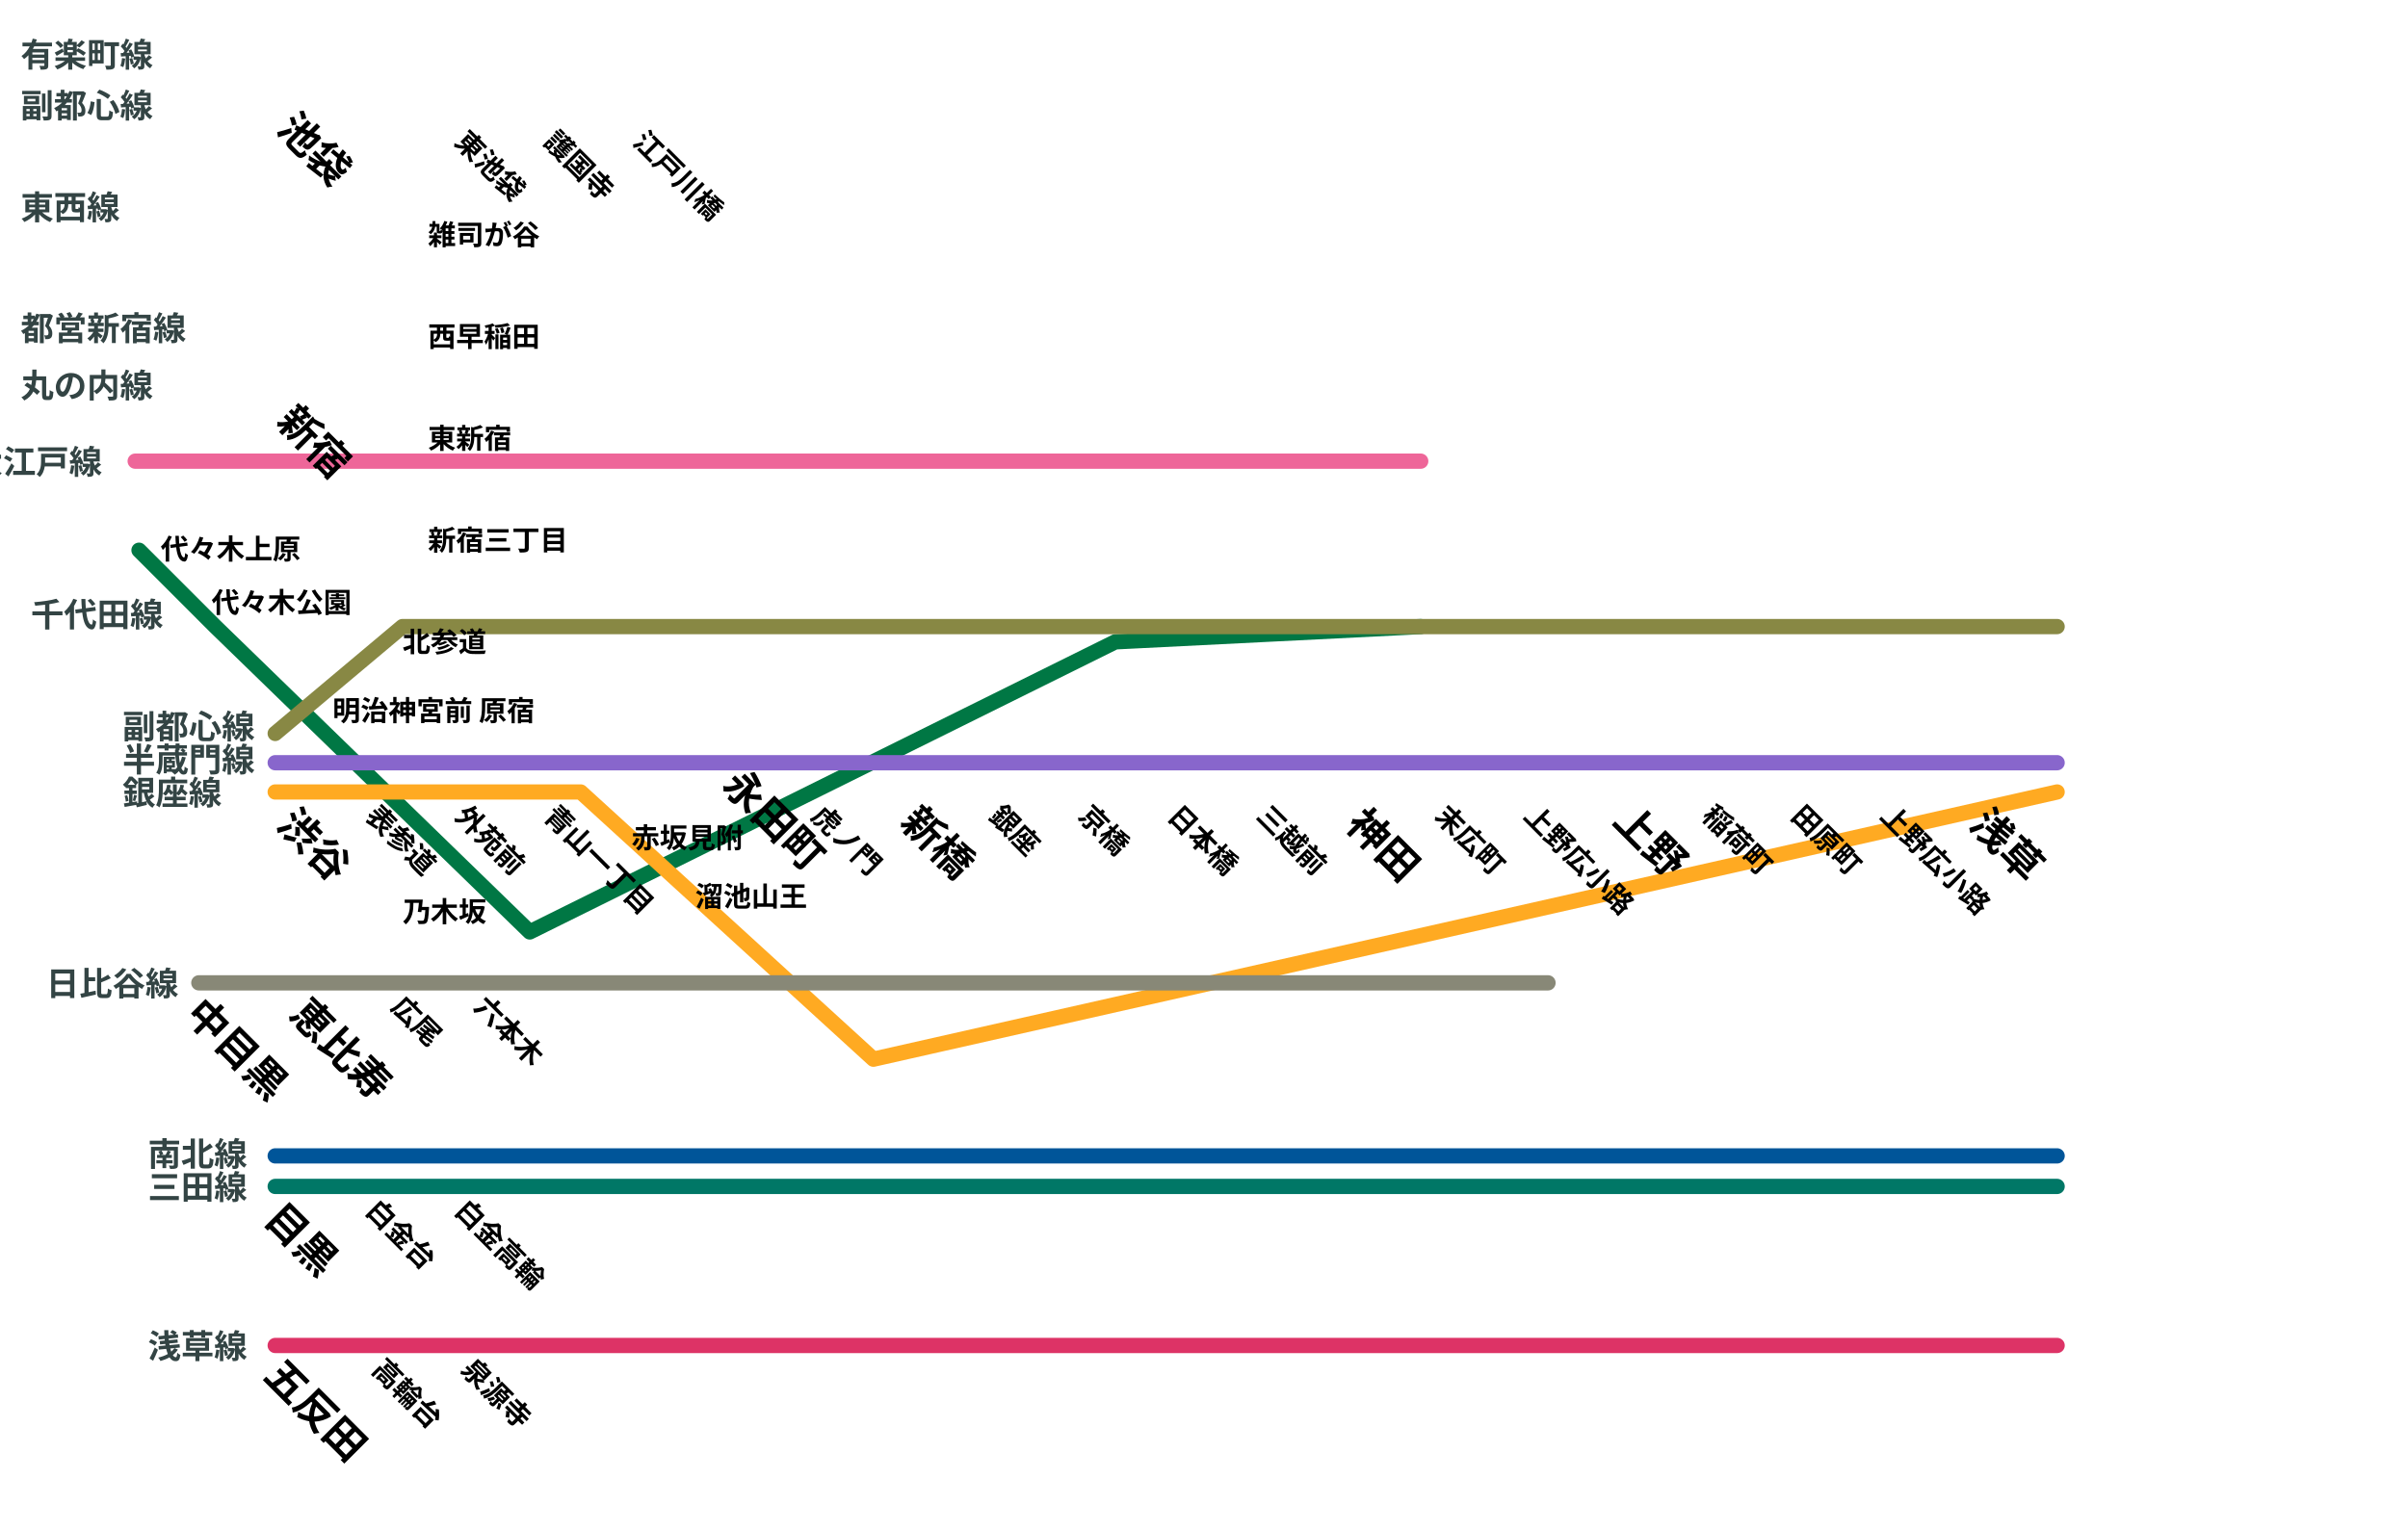
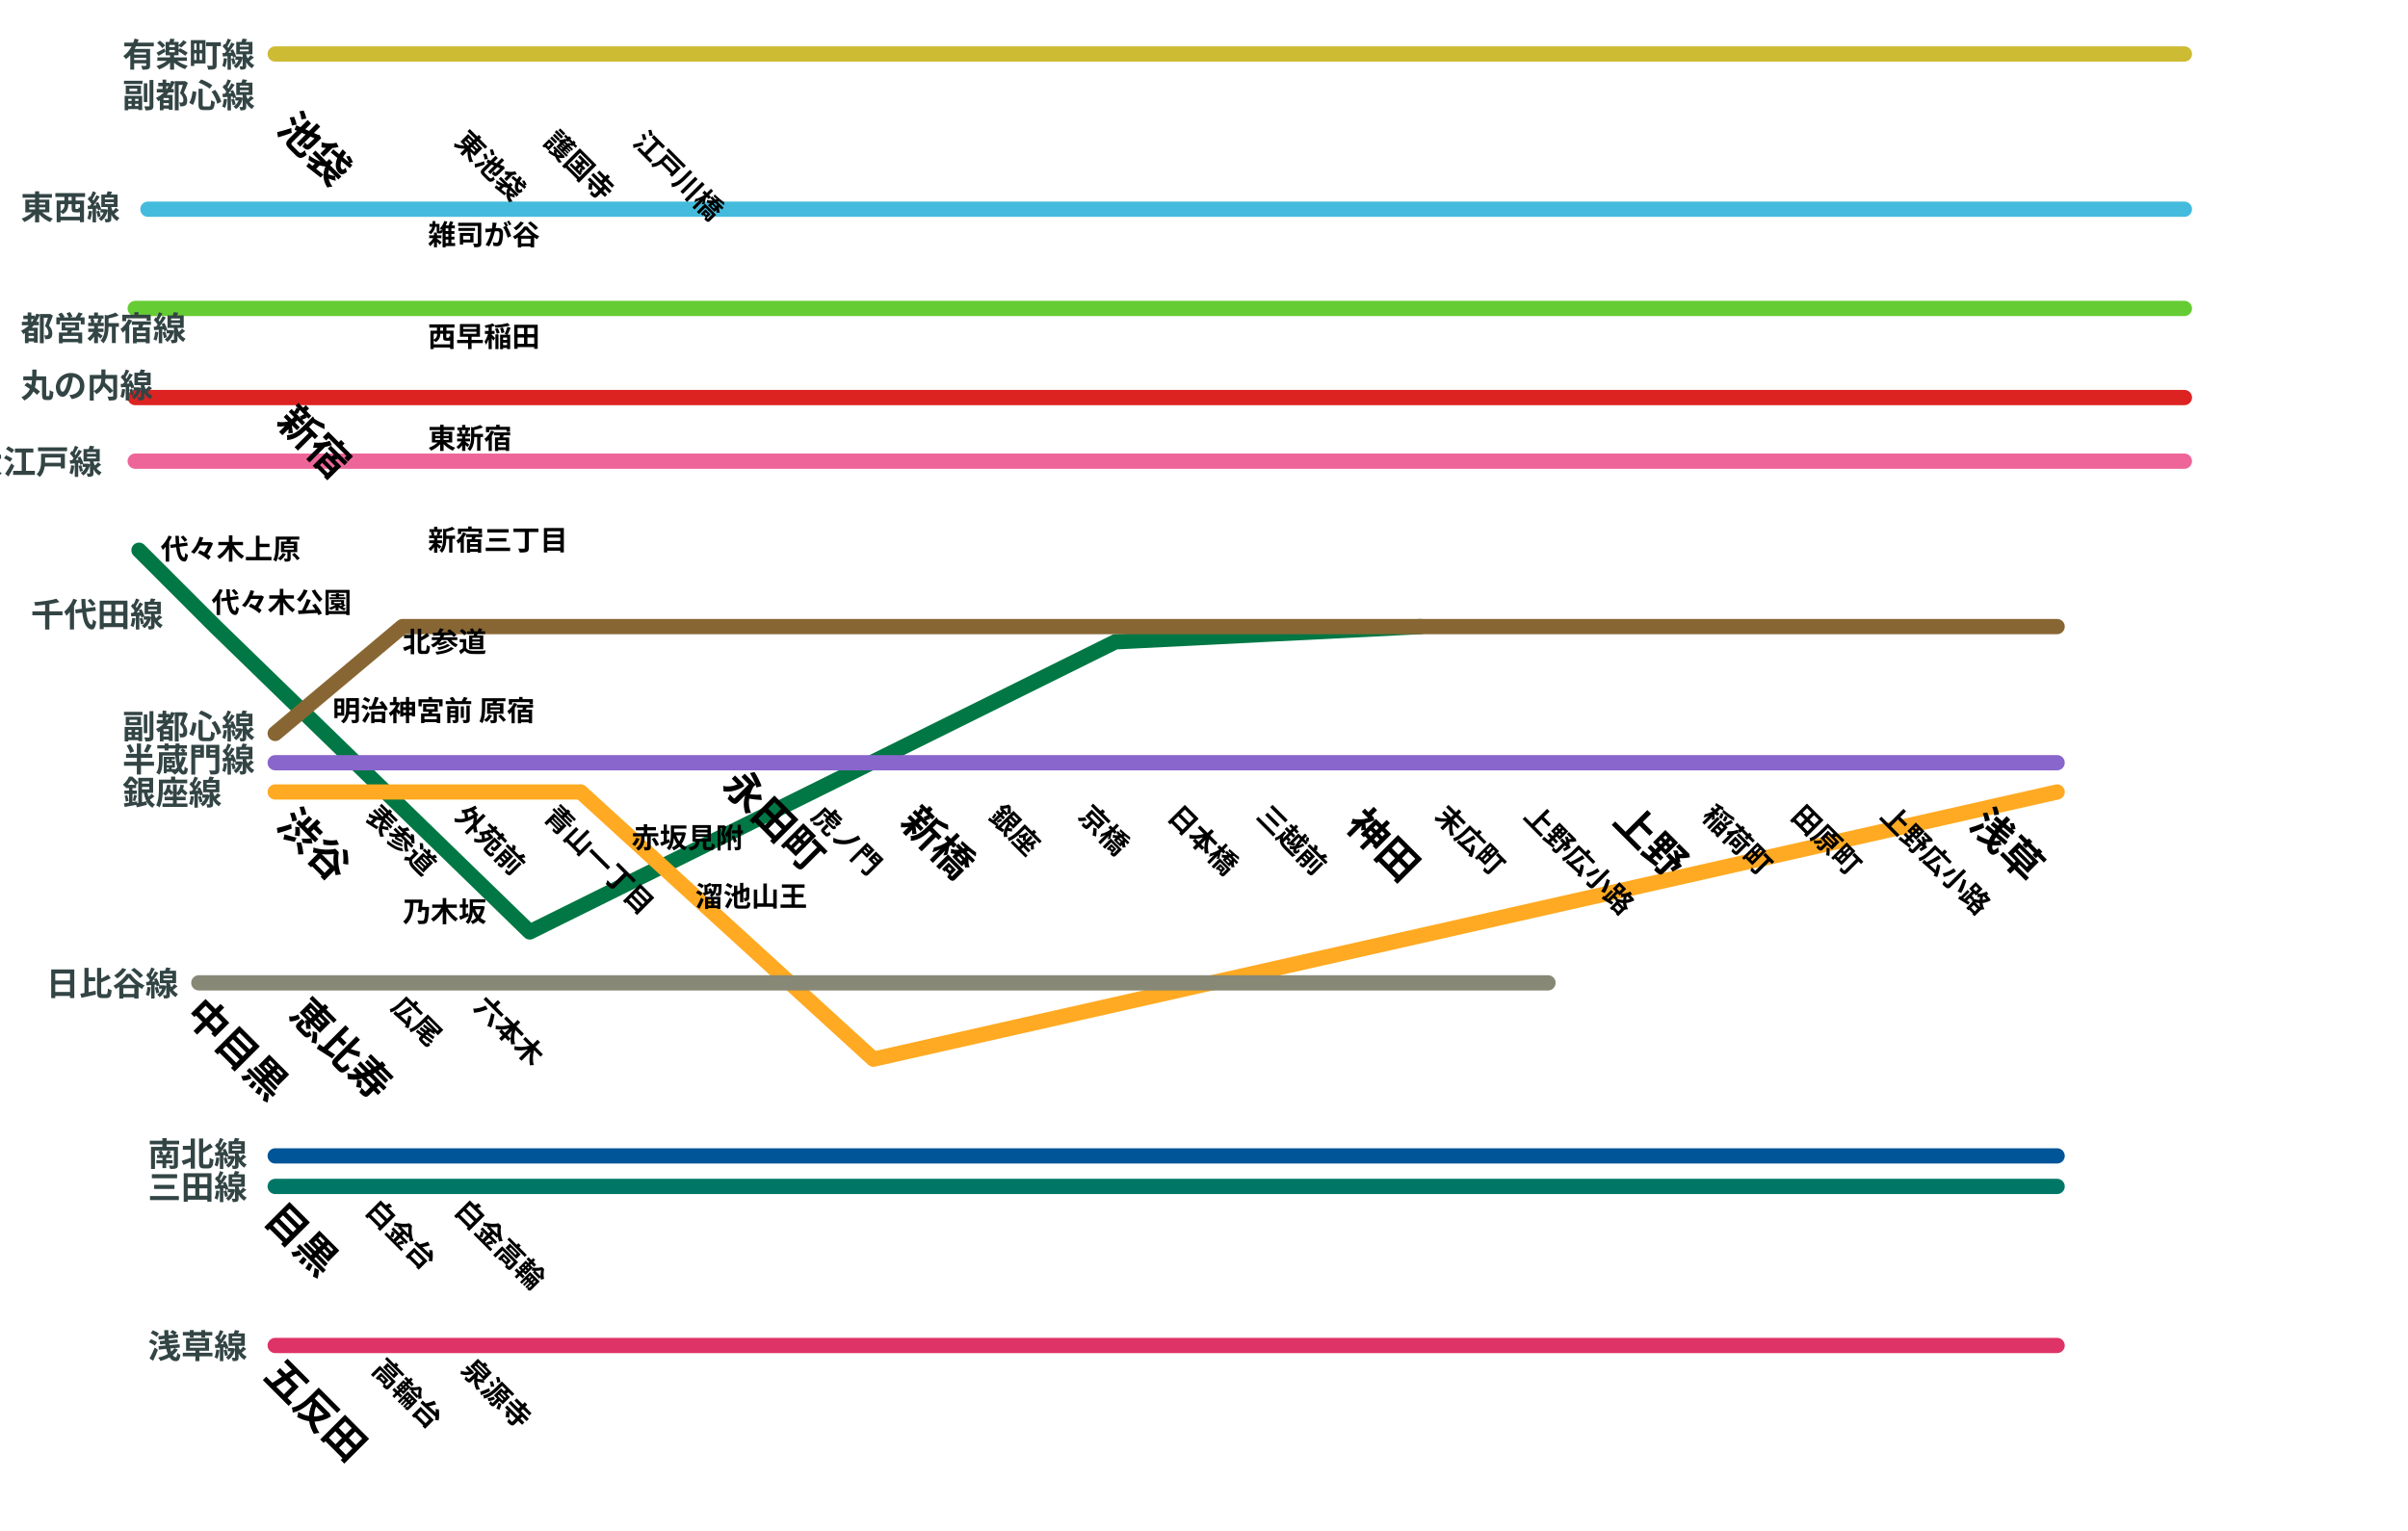
<svg xmlns="http://www.w3.org/2000/svg" xmlns:xlink="http://www.w3.org/1999/xlink" version="1.1" baseProfile="full" height="890" width="1400">
  <defs>
    <g id="tokyo-metro-labels">
      <g id="tokyo-metro-line-name-labels" font-size="26" font-weight="bold" fill="#344">
-         <text x="-200" y="-380">有楽町線</text>
-         <text x="-200" y="-340">副都心線</text>
+         <text x="-120" y="-380">有楽町線</text>
+         <text x="-120" y="-348">副都心線</text>
        <text x="-200" y="-260">東西線</text>
        <text x="-200" y="-165">都営新宿線</text>
        <text x="-200" y="-120">丸の内線</text>
        <text x="-240" y="-60">大江戸線</text>
        <text x="-192" y="60">千代田線</text>
        <text x="-120" y="148">副都心線</text>
        <text x="-120" y="174">半蔵門線</text>
        <text x="-120" y="200">銀座線</text>
        <text x="-180" y="350">日比谷線</text>
        <text x="-100" y="484">南北線</text>
        <text x="-100" y="510">三田線</text>
        <text x="-100" y="635">浅草線</text>
      </g>
      <g id="tokyo-metro-major-station-labels" font-size="32" font-weight="bold">
        <text transform="translate(0,-330) rotate(45)">池袋</text>
        <text transform="translate(0,-100) rotate(45)">新宿</text>
        <text transform="translate(0,217) rotate(45)">渋谷</text>
        <text transform="translate(-72,366) rotate(45)">中目黒</text>
        <text transform="translate(10,366) rotate(45)">恵比寿</text>
        <text transform="translate(-10,527) rotate(45)">目黒</text>
        <text transform="translate(-10,650) rotate(45)">五反田</text>
        <text transform="translate(490,215) rotate(45)">新橋</text>
        <text transform="translate(840,217) rotate(45)">神田</text>
        <text transform="translate(1050,214) rotate(45)">上野</text>
        <text transform="translate(1330,217) rotate(45)">浅草</text>
        <text transform="translate(350,186) rotate(45)">永田町</text>
      </g>
      <g id="ginza-line-station-labels" font-size="22" font-weight="bold">
        <text transform="translate(70,210) rotate(45)">表参道</text>
        <text transform="translate(140,210) rotate(45)">外苑前</text>
        <text transform="translate(210,210) rotate(45)">青山一丁目</text>
        <text transform="translate(280,234)">赤坂見附</text>
        <text transform="translate(330,280)">溜池山王</text>
        <text transform="translate(420,210) rotate(45)">虎ノ門</text>
        <text transform="translate(90,360) rotate(45)">広尾</text>
        <text transform="translate(155,360) rotate(45)">六本木</text>
        <text transform="translate(70,520) rotate(45)">白金台</text>
        <text transform="translate(140,520) rotate(45)">白金高輪</text>
        <text transform="translate(75,645) rotate(45)">高輪台</text>
        <text transform="translate(145,645) rotate(45)">泉源寺</text>
        <text transform="translate(140,-320) rotate(45)">東池袋</text>
        <text transform="translate(210,-320) rotate(45)">護国寺</text>
        <text transform="translate(280,-320) rotate(45)">江戸川橋</text>
        <text transform="translate(-90,7)">代々木上原</text>
        <text transform="translate(-50,49)">代々木公園</text>
        <text transform="translate(45,134)">明治神宮前 原宿</text>
        <text transform="translate(100,80)">北参道</text>
        <text transform="translate(120,0)">新宿三丁目</text>
        <text transform="translate(120,-80)">東新宿</text>
        <text transform="translate(120,-160)">西早稲田</text>
        <text transform="translate(120,-240)">雑司が谷</text>
        <text transform="translate(100,292)">乃木坂</text>
        <text transform="translate(560,210) rotate(45)">銀座</text>
        <text transform="translate(630,210) rotate(45)">京橋</text>
        <text transform="translate(700,210) rotate(45)">日本橋</text>
        <text transform="translate(770,210) rotate(45)">三越前</text>
        <text transform="translate(910,210) rotate(45)">末広町</text>
        <text transform="translate(980,210) rotate(45)">上野広小路</text>
        <text transform="translate(1120,210) rotate(45)">稲荷町</text>
        <text transform="translate(1190,210) rotate(45)">田原町</text>
        <text transform="translate(1260,210) rotate(45)">上野広小路</text>
      </g>
    </g>
    <g id="tokyo-metro-lines" stroke-linejoin="round" stroke-width="12" stroke-linecap="round">
-       <polyline stroke="#e69" id="ooedo-line" points="-110,-70  900,-70  660,-70" fill="none" />
+       <polyline stroke="#cb3" id="yurakucho-line" points="0,-390  1500,-390" fill="none" />
+       <polyline stroke="#4bd" id="tozai-line" points="-100,-268  1500,-268" fill="none" />
+       <polyline stroke="#6c3" id="shinjuku-line" points="-110,-190  1500,-190" fill="none" />
+       <polyline stroke="#d22" id="marunouchi-line" points="-110,-120  1500,-120" fill="none" />
+       <polyline stroke="#e69" id="ooedo-line" points="-110,-70  1500,-70" fill="none" />
      <polyline stroke="#074" id="chiyoda-line" points="-107,0  -47,60  200,300  660,72  900,60" fill="none" />
-       <polyline stroke="#884" id="fukutoshin-line" points="0,144  100,60   1400,60" fill="none" />
+       <polyline stroke="#863" id="fukutoshin-line" points="0,144  100,60   1400,60" fill="none" />
      <polyline stroke="#86c" id="hanzomon-line" points="0,167  1400,167" fill="none" />
      <polyline stroke="#fa2" id="ginza-line" points="0,190  240,190 470,400 1400,190" fill="none" />
      <polyline stroke="#887" id="hibiya-line" points="-60,340  1000,340" fill="none" />
      <polyline stroke="#076" id="nanboku-line" points="0,500  1400,500" fill="none" />
      <polyline stroke="#059" id="mita-line" points="0,476  1400,476" fill="none" />
      <polyline stroke="#d36" id="asakusa-line" points="0,625   1400,625" fill="none" />
-       <polyline id="marunouchi-line" points="900,-50  660,260  0,260" fill="none" />
-       <polyline id="tozai-line" points="900,-50  660,260  0,260" fill="none" />
-       <polyline id="yurakucho-line" points="900,-50  660,260  0,260" fill="none" />
-       <polyline id="shinjuku-line" points="900,-50  660,260  0,260" fill="none" />
    </g>
  </defs>
  <g transform="translate(160,320) scale(0.74)">
    <use xlink:href="#tokyo-metro-lines" />
    <g font-family="Helvetica, Arial, 'Hiragino Kaku Gothic ProN', Meiryo, sans-serif">
      <use xlink:href="#tokyo-metro-labels" />
    </g>
  </g>
</svg>
